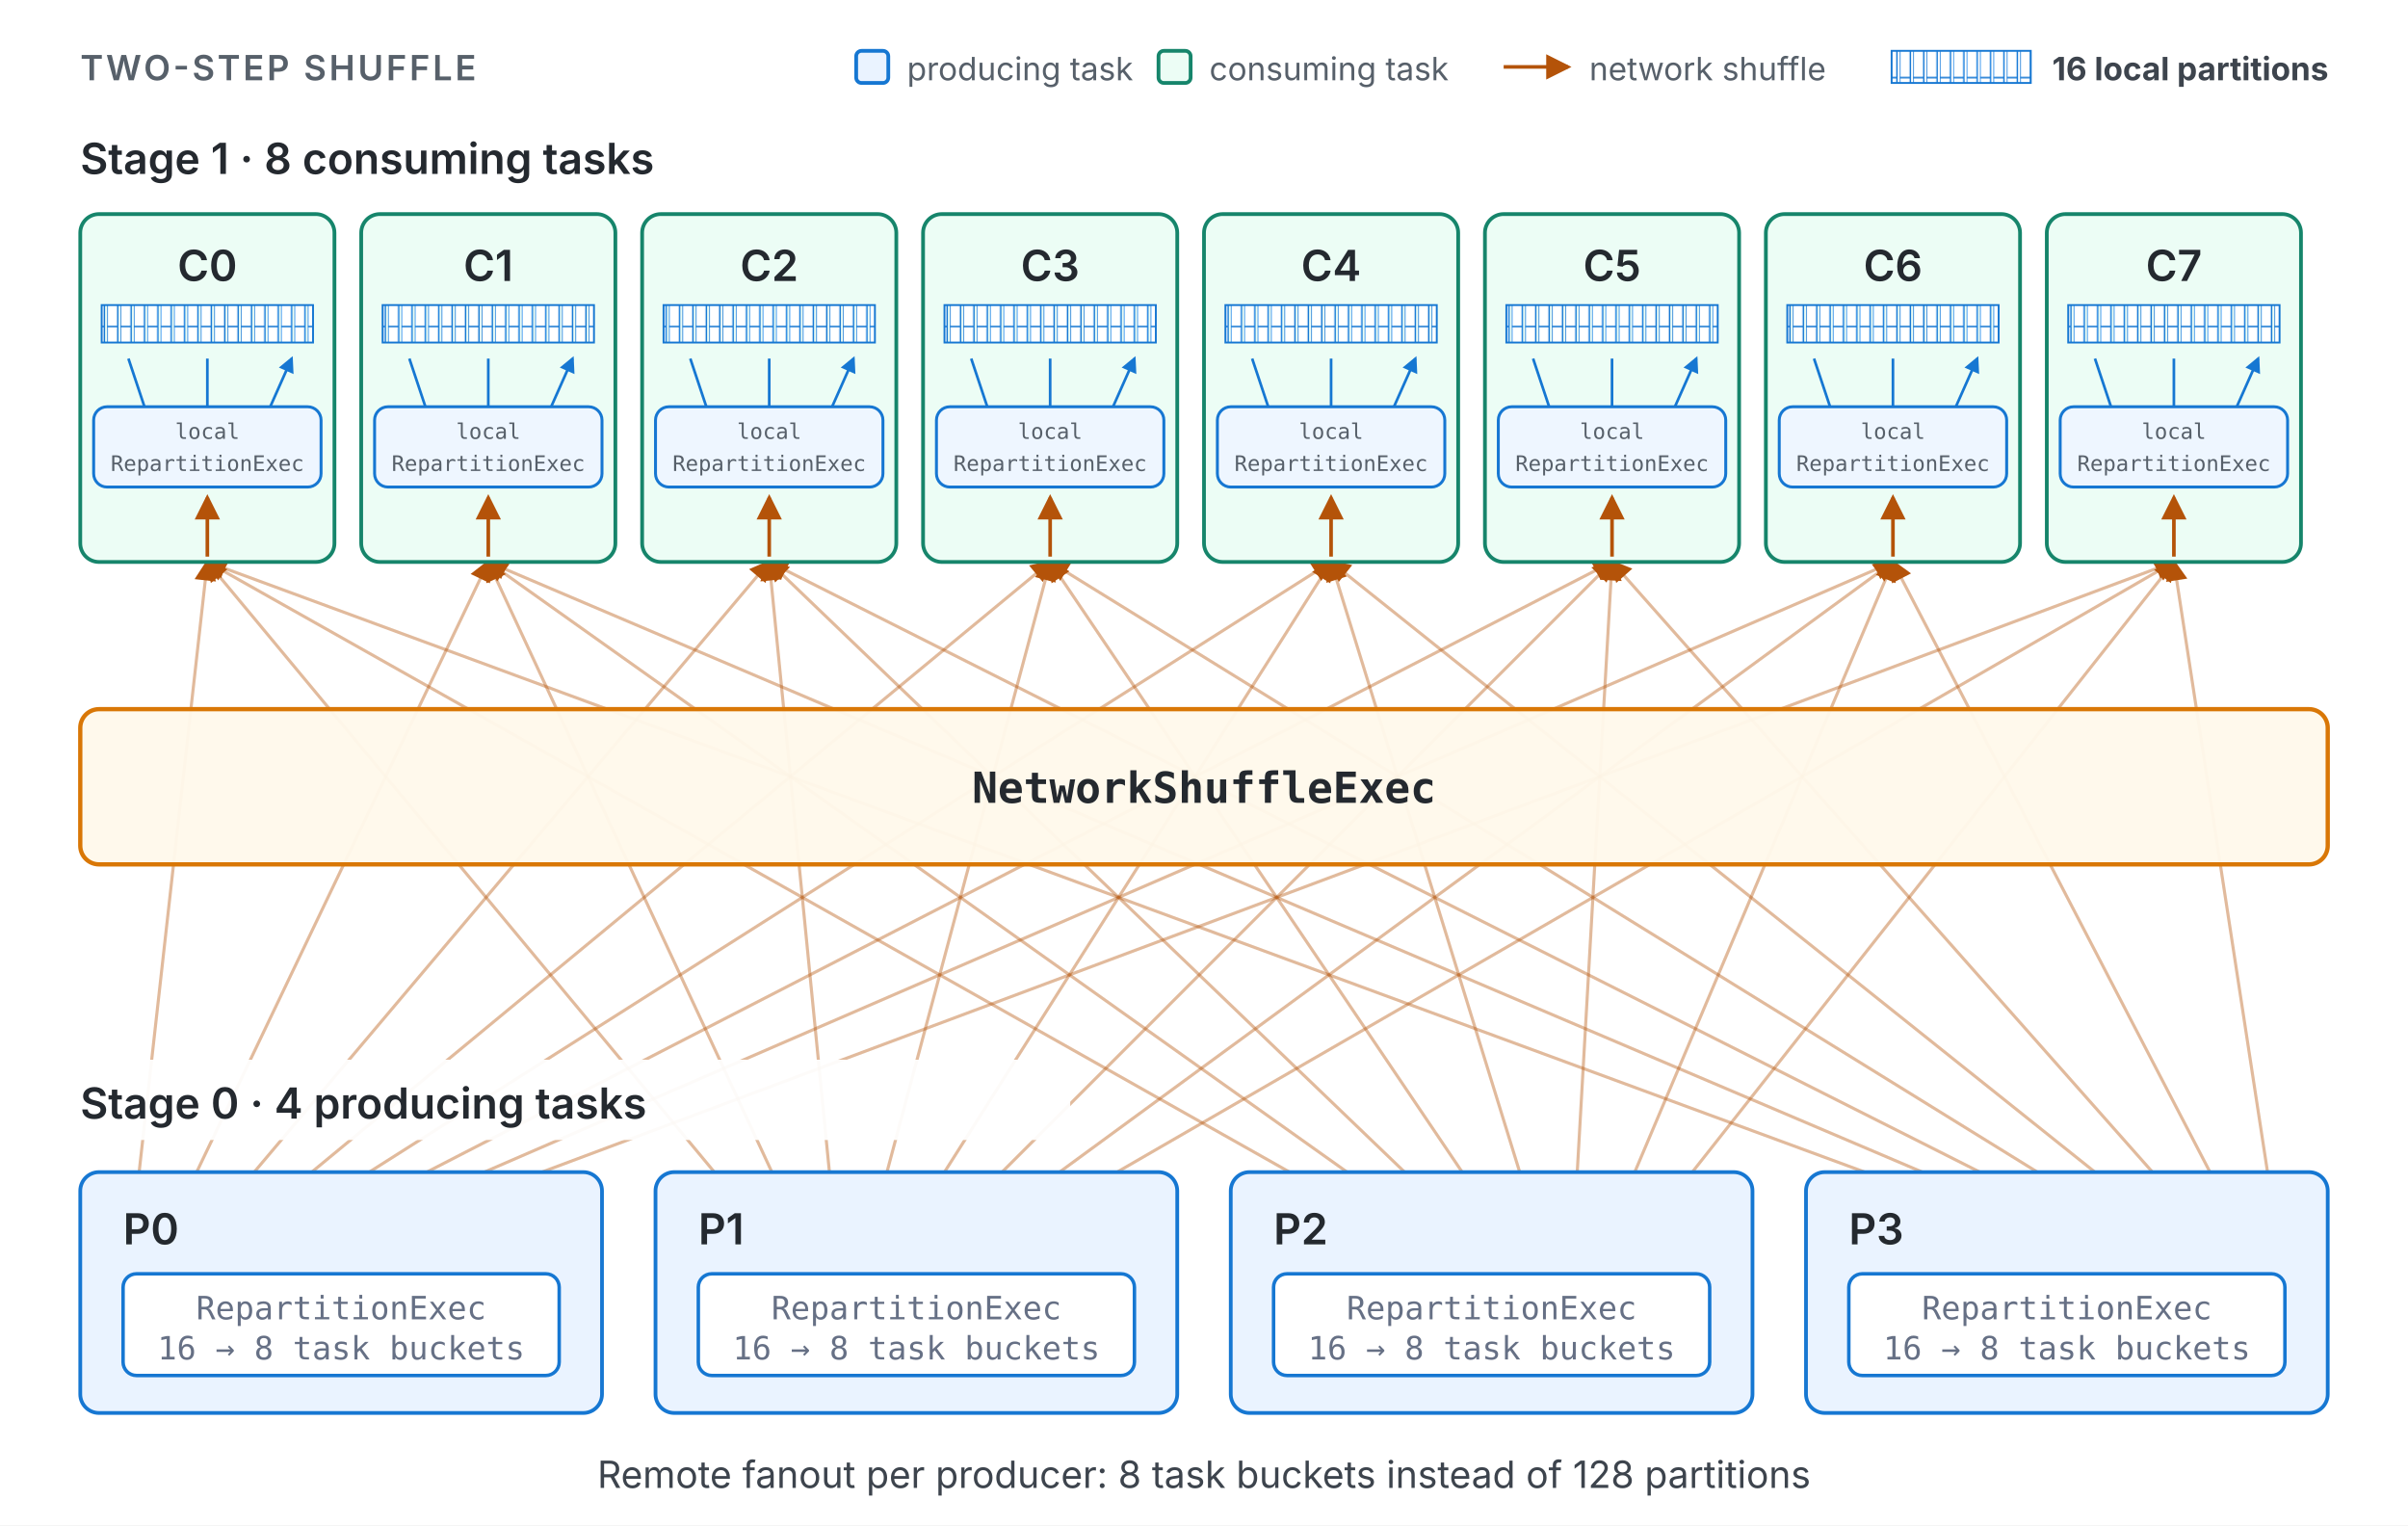
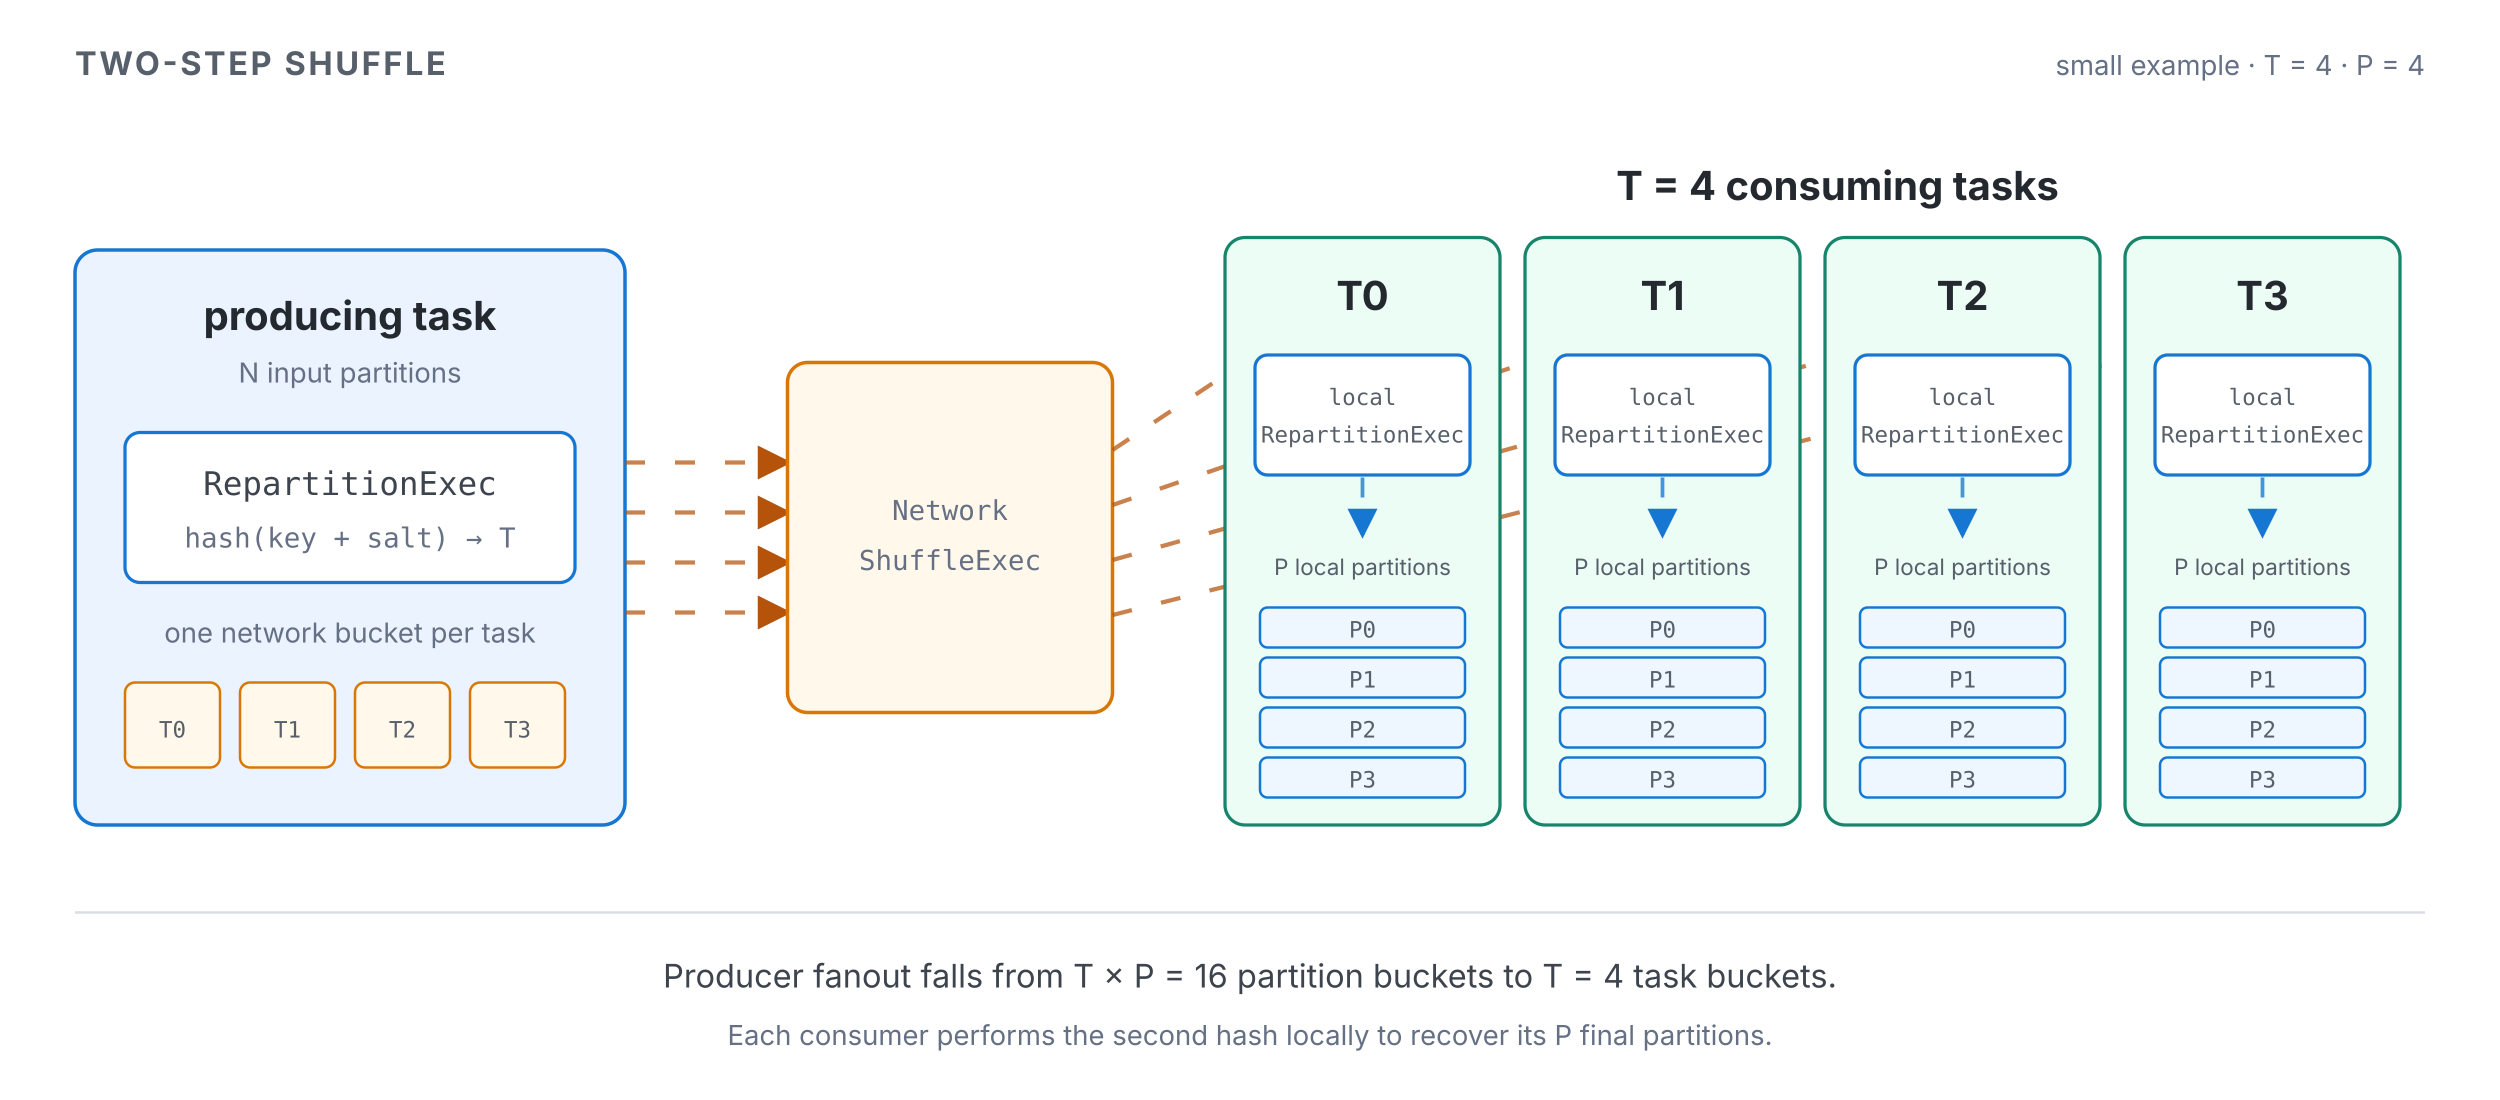
- <svg xmlns="http://www.w3.org/2000/svg" viewBox="0 0 900 570" preserveAspectRatio="xMidYMid meet" role="img" aria-labelledby="title desc">
+ <svg xmlns="http://www.w3.org/2000/svg" viewBox="0 0 1000 440" preserveAspectRatio="xMidYMid meet" role="img" aria-labelledby="title desc">
  <defs>
-     <marker id="arrow-orange" markerWidth="7" markerHeight="7" refX="6" refY="3.5" orient="auto">
-       <path d="M0 0L7 3.5L0 7Z" fill="#b45309" />
+     <marker id="arrow-orange" markerWidth="8" markerHeight="8" refX="7" refY="4" orient="auto">
+       <path d="M0 0L8 4L0 8Z" fill="#b45309" />
    </marker>
-     <marker id="arrow-blue" markerWidth="6" markerHeight="6" refX="5" refY="3" orient="auto">
-       <path d="M0 0L6 3L0 6Z" fill="#1677d2" />
+     <marker id="arrow-blue" markerWidth="8" markerHeight="8" refX="7" refY="4" orient="auto">
+       <path d="M0 0L8 4L0 8Z" fill="#1677d2" />
    </marker>
-     <pattern id="local-partitions" width="5" height="14" patternUnits="userSpaceOnUse">
-       <rect width="4" height="14" fill="#fff" stroke="#1677d2" stroke-width=".55" />
-     </pattern>
    <style>
      .scene{font-family:Inter,ui-sans-serif,system-ui,-apple-system,"Segoe UI",sans-serif}
      .mono{font-family:ui-monospace,SFMono-Regular,Menlo,Consolas,monospace}
-       .section{fill:#57606a;font-size:13px;font-weight:600;letter-spacing:.08em}
-       .heading{fill:#24292f;font-size:16px;font-weight:600}
-       .label{fill:#3d444d;font-size:14px}
-       .small{fill:#667085;font-size:12px}
-       .tiny{fill:#57606a;font-size:8px}
-       .legend{fill:#57606a;font-size:12px}
-       .legend-strong{fill:#3d444d;font-size:12px;font-weight:700}
+       .section{fill:#57606a;font-size:13px;font-weight:700;letter-spacing:.08em}
+       .heading{fill:#24292f;font-size:16px;font-weight:700}
+       .label{fill:#3d444d;font-size:13px}
+       .small{fill:#667085;font-size:11px}
+       .tiny{fill:#57606a;font-size:9px}
      .producer{fill:#eaf3ff;stroke:#1677d2;stroke-width:1.4}
-       .producer-repartition{fill:#fff;stroke:#1677d2;stroke-width:1.3}
-       .consumer{fill:#ecfdf5;stroke:#16856b;stroke-width:1.4}
-       .local-repartition{fill:#eef6ff;stroke:#1677d2;stroke-width:1.1}
-       .partition-strip{fill:url(#local-partitions);stroke:#1677d2;stroke-width:.7}
-       .network-band{fill:#fff8eb;fill-opacity:.96;stroke:#d97706;stroke-width:1.6}
-       .network-path{fill:none;stroke:#b45309;stroke-width:1.15;stroke-opacity:.40;marker-end:url(#arrow-orange)}
-       .consumer-input{fill:none;stroke:#b45309;stroke-width:1.35;marker-end:url(#arrow-orange)}
-       .local-fan{fill:none;stroke:#1677d2;stroke-width:1;marker-end:url(#arrow-blue)}
-       .stage-label-bg{fill:#fff;fill-opacity:.94}
+       .repartition{fill:#fff;stroke:#1677d2;stroke-width:1.3}
+       .bucket{fill:#fff8eb;stroke:#d97706;stroke-width:1}
+       .consumer{fill:#ecfdf5;stroke:#16856b;stroke-width:1.3}
+       .network{fill:#fff8eb;stroke:#d97706;stroke-width:1.4}
+       .partition{fill:#eef6ff;stroke:#1677d2;stroke-width:1}
+       .network-route{fill:none;stroke:#b45309;stroke-width:1.7;stroke-opacity:.72;marker-end:url(#arrow-orange)}
+       .local-route{fill:none;stroke:#1677d2;stroke-width:1.5;stroke-opacity:.78;marker-end:url(#arrow-blue)}
+       .flow{stroke-dasharray:8 12;animation:flow 2.1s linear infinite}
+       .local-flow{animation-delay:-.7s}
+       @keyframes flow{to{stroke-dashoffset:-40}}
+       @media (prefers-reduced-motion:reduce){.flow{animation:none}}
    </style>
  </defs>
  <g class="scene">
-     <rect width="900" height="570" fill="#fff" />
+     <rect width="1000" height="440" fill="#fff" />
    <text x="30" y="30" class="section">TWO-STEP SHUFFLE</text>
-     <g transform="translate(320 15)">
-       <rect x="0" y="4" width="12" height="12" rx="2" class="producer" />
-       <text x="19" y="15" class="legend">producing task</text>
-       <rect x="113" y="4" width="12" height="12" rx="2" class="consumer" />
-       <text x="132" y="15" class="legend">consuming task</text>
-       <path d="M242 10H266" class="consumer-input" />
-       <text x="274" y="15" class="legend">network shuffle</text>
-       <rect x="387" y="4" width="52" height="12" class="partition-strip" />
-       <text x="447" y="15" class="legend-strong">16 local partitions</text>
+     <text x="970" y="30" class="small" text-anchor="end">small example · T = 4 · P = 4</text>
+     <rect x="30" y="100" width="220" height="230" rx="9" class="producer" />
+     <text x="140" y="132" class="heading" text-anchor="middle">producing task</text>
+     <text x="140" y="153" class="small" text-anchor="middle">N input partitions</text>
+     <rect x="50" y="173" width="180" height="60" rx="6" class="repartition" />
+     <text x="140" y="198" class="label mono" text-anchor="middle">RepartitionExec</text>
+     <text x="140" y="219" class="small mono" text-anchor="middle">hash(key + salt) → T</text>
+     <text x="140" y="257" class="small" text-anchor="middle">one network bucket per task</text>
+     <rect x="50" y="273" width="38" height="34" rx="4" class="bucket" />
+     <rect x="96" y="273" width="38" height="34" rx="4" class="bucket" />
+     <rect x="142" y="273" width="38" height="34" rx="4" class="bucket" />
+     <rect x="188" y="273" width="38" height="34" rx="4" class="bucket" />
+     <text x="69" y="295" class="tiny mono" text-anchor="middle">T0</text>
+     <text x="115" y="295" class="tiny mono" text-anchor="middle">T1</text>
+     <text x="161" y="295" class="tiny mono" text-anchor="middle">T2</text>
+     <text x="207" y="295" class="tiny mono" text-anchor="middle">T3</text>
+     <path d="M250 185L315 185" class="network-route flow" />
+     <path d="M250 205L315 205" class="network-route flow" />
+     <path d="M250 225L315 225" class="network-route flow" />
+     <path d="M250 245L315 245" class="network-route flow" />
+     <rect x="315" y="145" width="130" height="140" rx="8" class="network" />
+     <text x="380" y="208" class="small mono" text-anchor="middle">Network</text>
+     <text x="380" y="228" class="small mono" text-anchor="middle">ShuffleExec</text>
+     <path d="M445 180L505 140" class="network-route flow" />
+     <path d="M445 202L625 140" class="network-route flow" />
+     <path d="M445 224L745 140" class="network-route flow" />
+     <path d="M445 246L865 140" class="network-route flow" />
+     <text x="735" y="80" class="heading" text-anchor="middle">T = 4 consuming tasks</text>
+     <g transform="translate(490 95)">
+       <g>
+         <rect width="110" height="235" rx="8" class="consumer" />
+         <text x="55" y="29" class="heading" text-anchor="middle">T0</text>
+         <rect x="12" y="47" width="86" height="48" rx="5" class="repartition" />
+         <text x="55" y="67" class="tiny mono" text-anchor="middle">local</text>
+         <text x="55" y="82" class="tiny mono" text-anchor="middle">RepartitionExec</text>
+         <path d="M55 96V119" class="local-route flow local-flow" />
+         <text x="55" y="135" class="tiny" text-anchor="middle">P local partitions</text>
+         <rect x="14" y="148" width="82" height="16" rx="3" class="partition" />
+         <rect x="14" y="168" width="82" height="16" rx="3" class="partition" />
+         <rect x="14" y="188" width="82" height="16" rx="3" class="partition" />
+         <rect x="14" y="208" width="82" height="16" rx="3" class="partition" />
+         <text x="55" y="160" class="tiny mono" text-anchor="middle">P0</text>
+         <text x="55" y="180" class="tiny mono" text-anchor="middle">P1</text>
+         <text x="55" y="200" class="tiny mono" text-anchor="middle">P2</text>
+         <text x="55" y="220" class="tiny mono" text-anchor="middle">P3</text>
+       </g>
+       <g transform="translate(120 0)">
+         <rect width="110" height="235" rx="8" class="consumer" />
+         <text x="55" y="29" class="heading" text-anchor="middle">T1</text>
+         <rect x="12" y="47" width="86" height="48" rx="5" class="repartition" />
+         <text x="55" y="67" class="tiny mono" text-anchor="middle">local</text>
+         <text x="55" y="82" class="tiny mono" text-anchor="middle">RepartitionExec</text>
+         <path d="M55 96V119" class="local-route flow local-flow" />
+         <text x="55" y="135" class="tiny" text-anchor="middle">P local partitions</text>
+         <rect x="14" y="148" width="82" height="16" rx="3" class="partition" />
+         <rect x="14" y="168" width="82" height="16" rx="3" class="partition" />
+         <rect x="14" y="188" width="82" height="16" rx="3" class="partition" />
+         <rect x="14" y="208" width="82" height="16" rx="3" class="partition" />
+         <text x="55" y="160" class="tiny mono" text-anchor="middle">P0</text>
+         <text x="55" y="180" class="tiny mono" text-anchor="middle">P1</text>
+         <text x="55" y="200" class="tiny mono" text-anchor="middle">P2</text>
+         <text x="55" y="220" class="tiny mono" text-anchor="middle">P3</text>
+       </g>
+       <g transform="translate(240 0)">
+         <rect width="110" height="235" rx="8" class="consumer" />
+         <text x="55" y="29" class="heading" text-anchor="middle">T2</text>
+         <rect x="12" y="47" width="86" height="48" rx="5" class="repartition" />
+         <text x="55" y="67" class="tiny mono" text-anchor="middle">local</text>
+         <text x="55" y="82" class="tiny mono" text-anchor="middle">RepartitionExec</text>
+         <path d="M55 96V119" class="local-route flow local-flow" />
+         <text x="55" y="135" class="tiny" text-anchor="middle">P local partitions</text>
+         <rect x="14" y="148" width="82" height="16" rx="3" class="partition" />
+         <rect x="14" y="168" width="82" height="16" rx="3" class="partition" />
+         <rect x="14" y="188" width="82" height="16" rx="3" class="partition" />
+         <rect x="14" y="208" width="82" height="16" rx="3" class="partition" />
+         <text x="55" y="160" class="tiny mono" text-anchor="middle">P0</text>
+         <text x="55" y="180" class="tiny mono" text-anchor="middle">P1</text>
+         <text x="55" y="200" class="tiny mono" text-anchor="middle">P2</text>
+         <text x="55" y="220" class="tiny mono" text-anchor="middle">P3</text>
+       </g>
+       <g transform="translate(360 0)">
+         <rect width="110" height="235" rx="8" class="consumer" />
+         <text x="55" y="29" class="heading" text-anchor="middle">T3</text>
+         <rect x="12" y="47" width="86" height="48" rx="5" class="repartition" />
+         <text x="55" y="67" class="tiny mono" text-anchor="middle">local</text>
+         <text x="55" y="82" class="tiny mono" text-anchor="middle">RepartitionExec</text>
+         <path d="M55 96V119" class="local-route flow local-flow" />
+         <text x="55" y="135" class="tiny" text-anchor="middle">P local partitions</text>
+         <rect x="14" y="148" width="82" height="16" rx="3" class="partition" />
+         <rect x="14" y="168" width="82" height="16" rx="3" class="partition" />
+         <rect x="14" y="188" width="82" height="16" rx="3" class="partition" />
+         <rect x="14" y="208" width="82" height="16" rx="3" class="partition" />
+         <text x="55" y="160" class="tiny mono" text-anchor="middle">P0</text>
+         <text x="55" y="180" class="tiny mono" text-anchor="middle">P1</text>
+         <text x="55" y="200" class="tiny mono" text-anchor="middle">P2</text>
+         <text x="55" y="220" class="tiny mono" text-anchor="middle">P3</text>
+       </g>
    </g>
-     <text x="30" y="65" class="heading">Stage 1 · 8 consuming tasks</text>
-     <g>
-       <path d="M52 438L77.5 210" class="network-path" />
-       <path d="M73.5 438L182.5 210" class="network-path" />
-       <path d="M95 438L287.5 210" class="network-path" />
-       <path d="M116.5 438L392.5 210" class="network-path" />
-       <path d="M138 438L497.5 210" class="network-path" />
-       <path d="M159.5 438L602.5 210" class="network-path" />
-       <path d="M181 438L707.5 210" class="network-path" />
-       <path d="M202.5 438L812.5 210" class="network-path" />
-       <path d="M267 438L77.5 210" class="network-path" />
-       <path d="M288.5 438L182.5 210" class="network-path" />
-       <path d="M310 438L287.5 210" class="network-path" />
-       <path d="M331.5 438L392.5 210" class="network-path" />
-       <path d="M353 438L497.5 210" class="network-path" />
-       <path d="M374.5 438L602.5 210" class="network-path" />
-       <path d="M396 438L707.5 210" class="network-path" />
-       <path d="M417.5 438L812.5 210" class="network-path" />
-       <path d="M482 438L77.5 210" class="network-path" />
-       <path d="M503.5 438L182.5 210" class="network-path" />
-       <path d="M525 438L287.5 210" class="network-path" />
-       <path d="M546.5 438L392.5 210" class="network-path" />
-       <path d="M568 438L497.5 210" class="network-path" />
-       <path d="M589.5 438L602.5 210" class="network-path" />
-       <path d="M611 438L707.5 210" class="network-path" />
-       <path d="M632.5 438L812.5 210" class="network-path" />
-       <path d="M697 438L77.5 210" class="network-path" />
-       <path d="M718.5 438L182.5 210" class="network-path" />
-       <path d="M740 438L287.5 210" class="network-path" />
-       <path d="M761.5 438L392.5 210" class="network-path" />
-       <path d="M783 438L497.5 210" class="network-path" />
-       <path d="M804.5 438L602.5 210" class="network-path" />
-       <path d="M826 438L707.5 210" class="network-path" />
-       <path d="M847.5 438L812.5 210" class="network-path" />
-     </g>
-     <rect x="30" y="265" width="840" height="58" rx="7" class="network-band" />
-     <text x="450" y="300" class="heading mono" text-anchor="middle">NetworkShuffleExec</text>
-     <g transform="translate(30 80)">
-       <rect width="95" height="130" rx="7" class="consumer" />
-       <text x="47.5" y="25" class="heading" text-anchor="middle">C0</text>
-       <rect x="8" y="34" width="79" height="14" class="partition-strip" />
-       <path d="M24 72L18 54M47.5 72V54M71 72L79 54" class="local-fan" />
-       <rect x="5" y="72" width="85" height="30" rx="5" class="local-repartition" />
-       <text x="47.5" y="84" class="tiny mono" text-anchor="middle">local</text>
-       <text x="47.5" y="96" class="tiny mono" text-anchor="middle">RepartitionExec</text>
-       <path d="M47.5 128V106" class="consumer-input" />
-     </g>
-     <g transform="translate(135 80)">
-       <rect width="95" height="130" rx="7" class="consumer" />
-       <text x="47.5" y="25" class="heading" text-anchor="middle">C1</text>
-       <rect x="8" y="34" width="79" height="14" class="partition-strip" />
-       <path d="M24 72L18 54M47.5 72V54M71 72L79 54" class="local-fan" />
-       <rect x="5" y="72" width="85" height="30" rx="5" class="local-repartition" />
-       <text x="47.5" y="84" class="tiny mono" text-anchor="middle">local</text>
-       <text x="47.5" y="96" class="tiny mono" text-anchor="middle">RepartitionExec</text>
-       <path d="M47.5 128V106" class="consumer-input" />
-     </g>
-     <g transform="translate(240 80)">
-       <rect width="95" height="130" rx="7" class="consumer" />
-       <text x="47.5" y="25" class="heading" text-anchor="middle">C2</text>
-       <rect x="8" y="34" width="79" height="14" class="partition-strip" />
-       <path d="M24 72L18 54M47.5 72V54M71 72L79 54" class="local-fan" />
-       <rect x="5" y="72" width="85" height="30" rx="5" class="local-repartition" />
-       <text x="47.5" y="84" class="tiny mono" text-anchor="middle">local</text>
-       <text x="47.5" y="96" class="tiny mono" text-anchor="middle">RepartitionExec</text>
-       <path d="M47.5 128V106" class="consumer-input" />
-     </g>
-     <g transform="translate(345 80)">
-       <rect width="95" height="130" rx="7" class="consumer" />
-       <text x="47.5" y="25" class="heading" text-anchor="middle">C3</text>
-       <rect x="8" y="34" width="79" height="14" class="partition-strip" />
-       <path d="M24 72L18 54M47.5 72V54M71 72L79 54" class="local-fan" />
-       <rect x="5" y="72" width="85" height="30" rx="5" class="local-repartition" />
-       <text x="47.5" y="84" class="tiny mono" text-anchor="middle">local</text>
-       <text x="47.5" y="96" class="tiny mono" text-anchor="middle">RepartitionExec</text>
-       <path d="M47.5 128V106" class="consumer-input" />
-     </g>
-     <g transform="translate(450 80)">
-       <rect width="95" height="130" rx="7" class="consumer" />
-       <text x="47.5" y="25" class="heading" text-anchor="middle">C4</text>
-       <rect x="8" y="34" width="79" height="14" class="partition-strip" />
-       <path d="M24 72L18 54M47.5 72V54M71 72L79 54" class="local-fan" />
-       <rect x="5" y="72" width="85" height="30" rx="5" class="local-repartition" />
-       <text x="47.5" y="84" class="tiny mono" text-anchor="middle">local</text>
-       <text x="47.5" y="96" class="tiny mono" text-anchor="middle">RepartitionExec</text>
-       <path d="M47.5 128V106" class="consumer-input" />
-     </g>
-     <g transform="translate(555 80)">
-       <rect width="95" height="130" rx="7" class="consumer" />
-       <text x="47.5" y="25" class="heading" text-anchor="middle">C5</text>
-       <rect x="8" y="34" width="79" height="14" class="partition-strip" />
-       <path d="M24 72L18 54M47.5 72V54M71 72L79 54" class="local-fan" />
-       <rect x="5" y="72" width="85" height="30" rx="5" class="local-repartition" />
-       <text x="47.5" y="84" class="tiny mono" text-anchor="middle">local</text>
-       <text x="47.5" y="96" class="tiny mono" text-anchor="middle">RepartitionExec</text>
-       <path d="M47.5 128V106" class="consumer-input" />
-     </g>
-     <g transform="translate(660 80)">
-       <rect width="95" height="130" rx="7" class="consumer" />
-       <text x="47.5" y="25" class="heading" text-anchor="middle">C6</text>
-       <rect x="8" y="34" width="79" height="14" class="partition-strip" />
-       <path d="M24 72L18 54M47.5 72V54M71 72L79 54" class="local-fan" />
-       <rect x="5" y="72" width="85" height="30" rx="5" class="local-repartition" />
-       <text x="47.5" y="84" class="tiny mono" text-anchor="middle">local</text>
-       <text x="47.5" y="96" class="tiny mono" text-anchor="middle">RepartitionExec</text>
-       <path d="M47.5 128V106" class="consumer-input" />
-     </g>
-     <g transform="translate(765 80)">
-       <rect width="95" height="130" rx="7" class="consumer" />
-       <text x="47.5" y="25" class="heading" text-anchor="middle">C7</text>
-       <rect x="8" y="34" width="79" height="14" class="partition-strip" />
-       <path d="M24 72L18 54M47.5 72V54M71 72L79 54" class="local-fan" />
-       <rect x="5" y="72" width="85" height="30" rx="5" class="local-repartition" />
-       <text x="47.5" y="84" class="tiny mono" text-anchor="middle">local</text>
-       <text x="47.5" y="96" class="tiny mono" text-anchor="middle">RepartitionExec</text>
-       <path d="M47.5 128V106" class="consumer-input" />
-     </g>
-     <rect x="30" y="396" width="370" height="30" rx="5" class="stage-label-bg" />
-     <text x="30" y="418" class="heading">Stage 0 · 4 producing tasks</text>
-     <g transform="translate(30 438)">
-       <rect width="195" height="90" rx="7" class="producer" />
-       <text x="16" y="27" class="heading">P0</text>
-       <rect x="16" y="38" width="163" height="38" rx="5" class="producer-repartition" />
-       <text x="97.5" y="55" class="small mono" text-anchor="middle">RepartitionExec</text>
-       <text x="97.5" y="70" class="small mono" text-anchor="middle">16 → 8 task buckets</text>
-     </g>
-     <g transform="translate(245 438)">
-       <rect width="195" height="90" rx="7" class="producer" />
-       <text x="16" y="27" class="heading">P1</text>
-       <rect x="16" y="38" width="163" height="38" rx="5" class="producer-repartition" />
-       <text x="97.5" y="55" class="small mono" text-anchor="middle">RepartitionExec</text>
-       <text x="97.5" y="70" class="small mono" text-anchor="middle">16 → 8 task buckets</text>
-     </g>
-     <g transform="translate(460 438)">
-       <rect width="195" height="90" rx="7" class="producer" />
-       <text x="16" y="27" class="heading">P2</text>
-       <rect x="16" y="38" width="163" height="38" rx="5" class="producer-repartition" />
-       <text x="97.5" y="55" class="small mono" text-anchor="middle">RepartitionExec</text>
-       <text x="97.5" y="70" class="small mono" text-anchor="middle">16 → 8 task buckets</text>
-     </g>
-     <g transform="translate(675 438)">
-       <rect width="195" height="90" rx="7" class="producer" />
-       <text x="16" y="27" class="heading">P3</text>
-       <rect x="16" y="38" width="163" height="38" rx="5" class="producer-repartition" />
-       <text x="97.5" y="55" class="small mono" text-anchor="middle">RepartitionExec</text>
-       <text x="97.5" y="70" class="small mono" text-anchor="middle">16 → 8 task buckets</text>
-     </g>
-     <text x="450" y="556" class="label" text-anchor="middle">Remote fanout per producer: 8 task buckets instead of 128 partitions</text>
+     <line x1="30" y1="365" x2="970" y2="365" stroke="#d8dee4" />
+     <text x="500" y="395" class="label" text-anchor="middle">Producer fanout falls from T × P = 16 partition buckets to T = 4 task buckets.</text>
+     <text x="500" y="418" class="small" text-anchor="middle">Each consumer performs the second hash locally to recover its P final partitions.</text>
  </g>
</svg>
